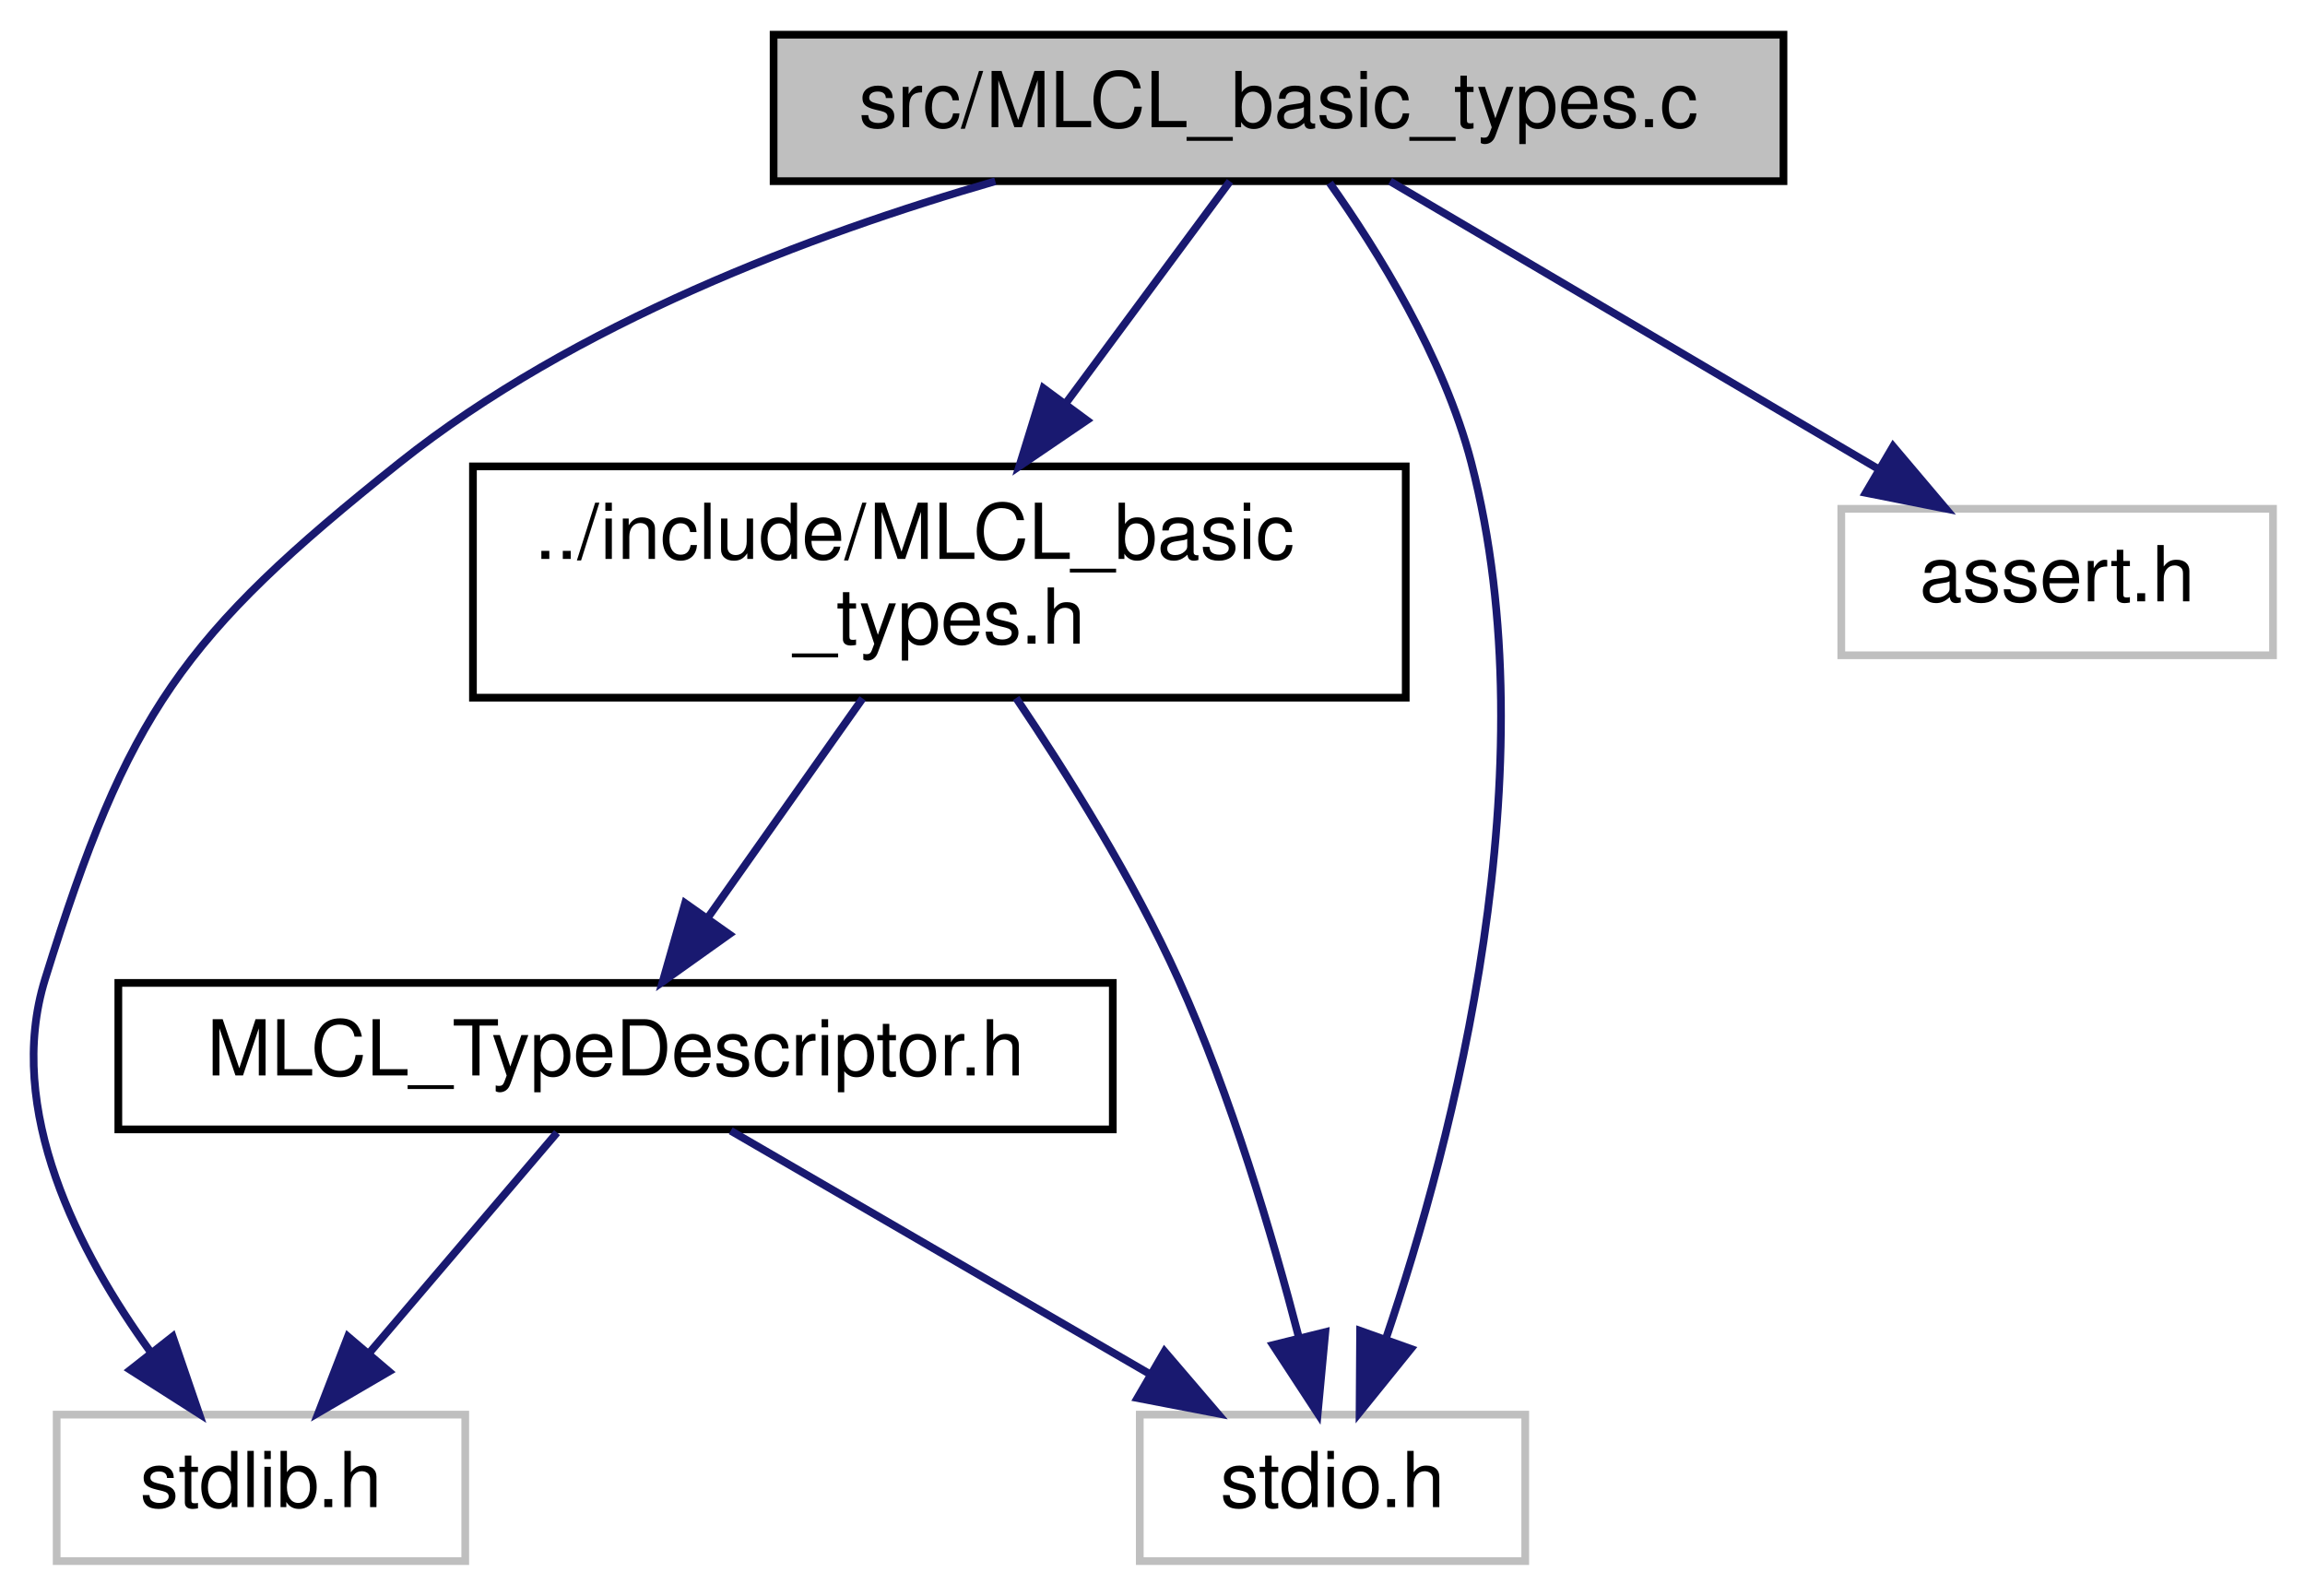
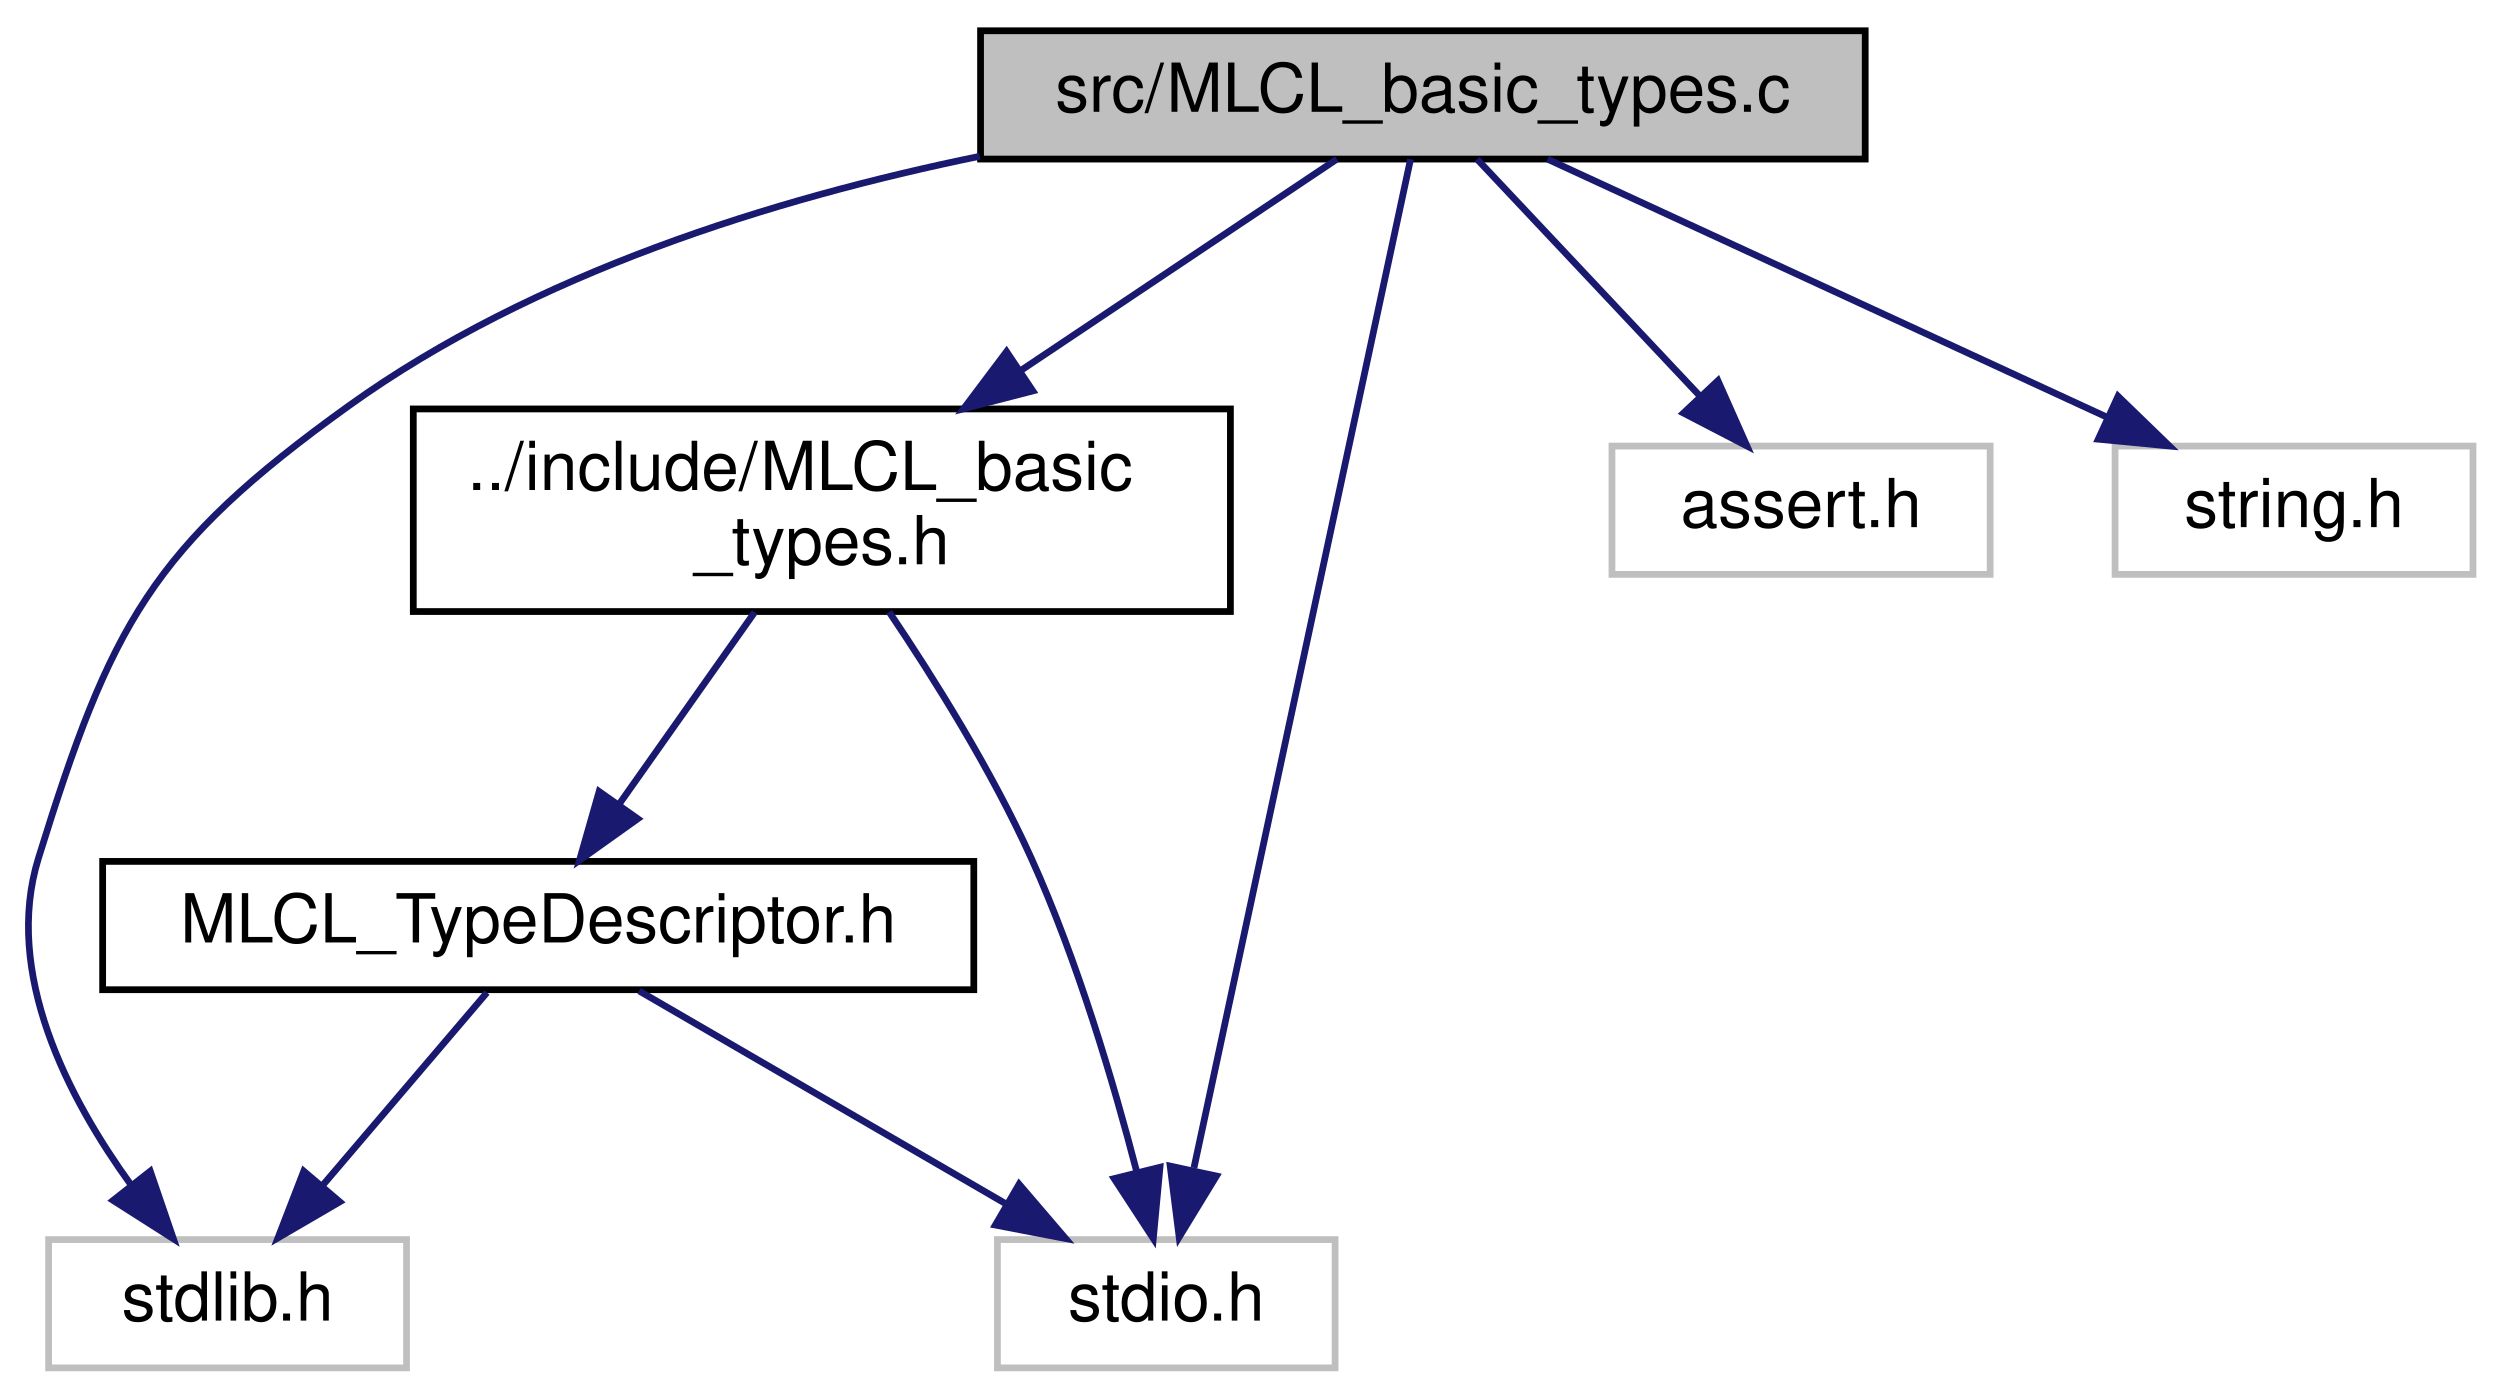
- <svg xmlns="http://www.w3.org/2000/svg" xmlns:xlink="http://www.w3.org/1999/xlink" width="299pt" height="207pt" viewBox="0.00 0.00 298.70 207.00">
+ <svg xmlns="http://www.w3.org/2000/svg" xmlns:xlink="http://www.w3.org/1999/xlink" width="370pt" height="207pt" viewBox="0.00 0.00 370.20 207.00">
  <g id="graph0" class="graph" transform="scale(1 1) rotate(0) translate(4 203)">
    <g id="node1" class="node">
      <g id="a_node1">
        <a xlink:title=" ">
-           <polygon fill="#bfbfbf" stroke="black" points="96.2,-179.5 96.2,-198.5 227.2,-198.5 227.2,-179.5 96.2,-179.5" />
-           <text text-anchor="middle" x="161.7" y="-186.5" font-family="Helvetica,sans-Serif" font-size="10.00">src/MLCL_basic_types.c</text>
+           <polygon fill="#bfbfbf" stroke="black" points="141.2,-179.5 141.2,-198.5 272.2,-198.5 272.2,-179.5 141.2,-179.5" />
+           <text text-anchor="middle" x="206.7" y="-186.5" font-family="Helvetica,sans-Serif" font-size="10.00">src/MLCL_basic_types.c</text>
        </a>
      </g>
    </g>
    <g id="node2" class="node">
      <g id="a_node2">
        <a xlink:href="_m_l_c_l__basic__types_8h.html" target="_top" xlink:title=" ">
          <polygon fill="none" stroke="black" points="57.2,-112.5 57.2,-142.5 178.2,-142.5 178.2,-112.5 57.2,-112.5" />
          <text text-anchor="start" x="65.2" y="-130.5" font-family="Helvetica,sans-Serif" font-size="10.00">../include/MLCL_basic</text>
          <text text-anchor="middle" x="117.7" y="-119.5" font-family="Helvetica,sans-Serif" font-size="10.00">_types.h</text>
        </a>
      </g>
    </g>
    <g id="edge1" class="edge">
-       <path fill="none" stroke="midnightblue" d="M155.4,-179.48C149.83,-171.94 141.46,-160.63 134.02,-150.57" />
-       <polygon fill="midnightblue" stroke="midnightblue" points="136.83,-148.48 128.07,-142.52 131.2,-152.64 136.83,-148.48" />
+       <path fill="none" stroke="midnightblue" d="M193.95,-179.48C181.78,-171.34 163.01,-158.79 147.14,-148.18" />
+       <polygon fill="midnightblue" stroke="midnightblue" points="148.94,-145.17 138.68,-142.52 145.05,-150.99 148.94,-145.17" />
    </g>
    <g id="node4" class="node">
      <g id="a_node4">
        <a xlink:title=" ">
          <polygon fill="none" stroke="#bfbfbf" points="3.2,-0.5 3.2,-19.5 56.2,-19.5 56.2,-0.5 3.2,-0.5" />
          <text text-anchor="middle" x="29.7" y="-7.5" font-family="Helvetica,sans-Serif" font-size="10.00">stdlib.h</text>
        </a>
      </g>
    </g>
    <g id="edge8" class="edge">
-       <path fill="none" stroke="midnightblue" d="M124.96,-179.49C101.1,-172.6 70.34,-161.03 47.7,-143 19.45,-120.5 12.41,-110.5 1.7,-76 -3.56,-59.03 6.06,-40.49 15.42,-27.57" />
+       <path fill="none" stroke="midnightblue" d="M141.1,-179.92C110.53,-173.65 74.97,-162.57 47.7,-143 18.36,-121.94 12.41,-110.5 1.7,-76 -3.56,-59.03 6.06,-40.49 15.42,-27.57" />
      <polygon fill="midnightblue" stroke="midnightblue" points="18.25,-29.63 21.68,-19.61 12.75,-25.3 18.25,-29.63" />
    </g>
    <g id="node5" class="node">
      <g id="a_node5">
        <a xlink:title=" ">
          <polygon fill="none" stroke="#bfbfbf" points="143.7,-0.5 143.7,-19.5 193.7,-19.5 193.7,-0.5 143.7,-0.5" />
          <text text-anchor="middle" x="168.7" y="-7.5" font-family="Helvetica,sans-Serif" font-size="10.00">stdio.h</text>
        </a>
      </g>
    </g>
    <g id="edge7" class="edge">
-       <path fill="none" stroke="midnightblue" d="M168.33,-179.27C174.47,-170.61 183.16,-156.67 186.7,-143 197.01,-103.23 184.35,-55.1 175.63,-29.36" />
-       <polygon fill="midnightblue" stroke="midnightblue" points="178.87,-28.03 172.21,-19.79 172.28,-30.38 178.87,-28.03" />
+       <path fill="none" stroke="midnightblue" d="M204.87,-179.46C199.07,-152.43 180.99,-68.24 172.8,-30.11" />
+       <polygon fill="midnightblue" stroke="midnightblue" points="176.13,-28.91 170.61,-19.87 169.28,-30.38 176.13,-28.91" />
    </g>
    <g id="node6" class="node">
      <g id="a_node6">
        <a xlink:title=" ">
          <polygon fill="none" stroke="#bfbfbf" points="234.7,-118 234.7,-137 290.7,-137 290.7,-118 234.7,-118" />
          <text text-anchor="middle" x="262.7" y="-125" font-family="Helvetica,sans-Serif" font-size="10.00">assert.h</text>
        </a>
      </g>
    </g>
    <g id="edge6" class="edge">
-       <path fill="none" stroke="midnightblue" d="M176.17,-179.48C192.67,-169.75 219.88,-153.73 239.38,-142.24" />
-       <polygon fill="midnightblue" stroke="midnightblue" points="241.42,-145.1 248.26,-137.01 237.87,-139.07 241.42,-145.1" />
+       <path fill="none" stroke="midnightblue" d="M214.73,-179.48C223.29,-170.37 237.06,-155.74 247.66,-144.48" />
+       <polygon fill="midnightblue" stroke="midnightblue" points="250.39,-146.69 254.69,-137.01 245.29,-141.89 250.39,-146.69" />
+     </g>
+     <g id="node7" class="node">
+       <g id="a_node7">
+         <a xlink:title=" ">
+           <polygon fill="none" stroke="#bfbfbf" points="309.2,-118 309.2,-137 362.2,-137 362.2,-118 309.2,-118" />
+           <text text-anchor="middle" x="335.7" y="-125" font-family="Helvetica,sans-Serif" font-size="10.00">string.h</text>
+         </a>
+       </g>
+     </g>
+     <g id="edge9" class="edge">
+       <path fill="none" stroke="midnightblue" d="M225.18,-179.48C246.83,-169.49 282.92,-152.85 307.93,-141.31" />
+       <polygon fill="midnightblue" stroke="midnightblue" points="309.64,-144.38 317.25,-137.01 306.71,-138.02 309.64,-144.38" />
    </g>
    <g id="node3" class="node">
      <g id="a_node3">
        <a xlink:href="_m_l_c_l___type_descriptor_8h.html" target="_top" xlink:title=" ">
          <polygon fill="none" stroke="black" points="11.2,-56.5 11.2,-75.5 140.2,-75.5 140.2,-56.5 11.2,-56.5" />
          <text text-anchor="middle" x="75.7" y="-63.5" font-family="Helvetica,sans-Serif" font-size="10.00">MLCL_TypeDescriptor.h</text>
        </a>
      </g>
    </g>
    <g id="edge2" class="edge">
      <path fill="none" stroke="midnightblue" d="M107.75,-112.4C101.71,-103.84 93.96,-92.87 87.6,-83.86" />
      <polygon fill="midnightblue" stroke="midnightblue" points="90.44,-81.81 81.81,-75.66 84.72,-85.85 90.44,-81.81" />
    </g>
    <g id="edge5" class="edge">
      <path fill="none" stroke="midnightblue" d="M127.66,-112.45C134.3,-102.6 142.85,-88.94 148.7,-76 155.54,-60.87 160.9,-42.75 164.34,-29.49" />
      <polygon fill="midnightblue" stroke="midnightblue" points="167.77,-30.21 166.78,-19.66 160.98,-28.53 167.77,-30.21" />
    </g>
    <g id="edge3" class="edge">
      <path fill="none" stroke="midnightblue" d="M68.11,-56.08C61.47,-48.3 51.68,-36.8 43.64,-27.37" />
      <polygon fill="midnightblue" stroke="midnightblue" points="46.31,-25.09 37.16,-19.75 40.98,-29.63 46.31,-25.09" />
    </g>
    <g id="edge4" class="edge">
      <path fill="none" stroke="midnightblue" d="M90.64,-56.32C105.29,-47.82 127.84,-34.73 144.94,-24.8" />
      <polygon fill="midnightblue" stroke="midnightblue" points="146.91,-27.7 153.8,-19.65 143.39,-21.65 146.91,-27.7" />
    </g>
  </g>
</svg>
